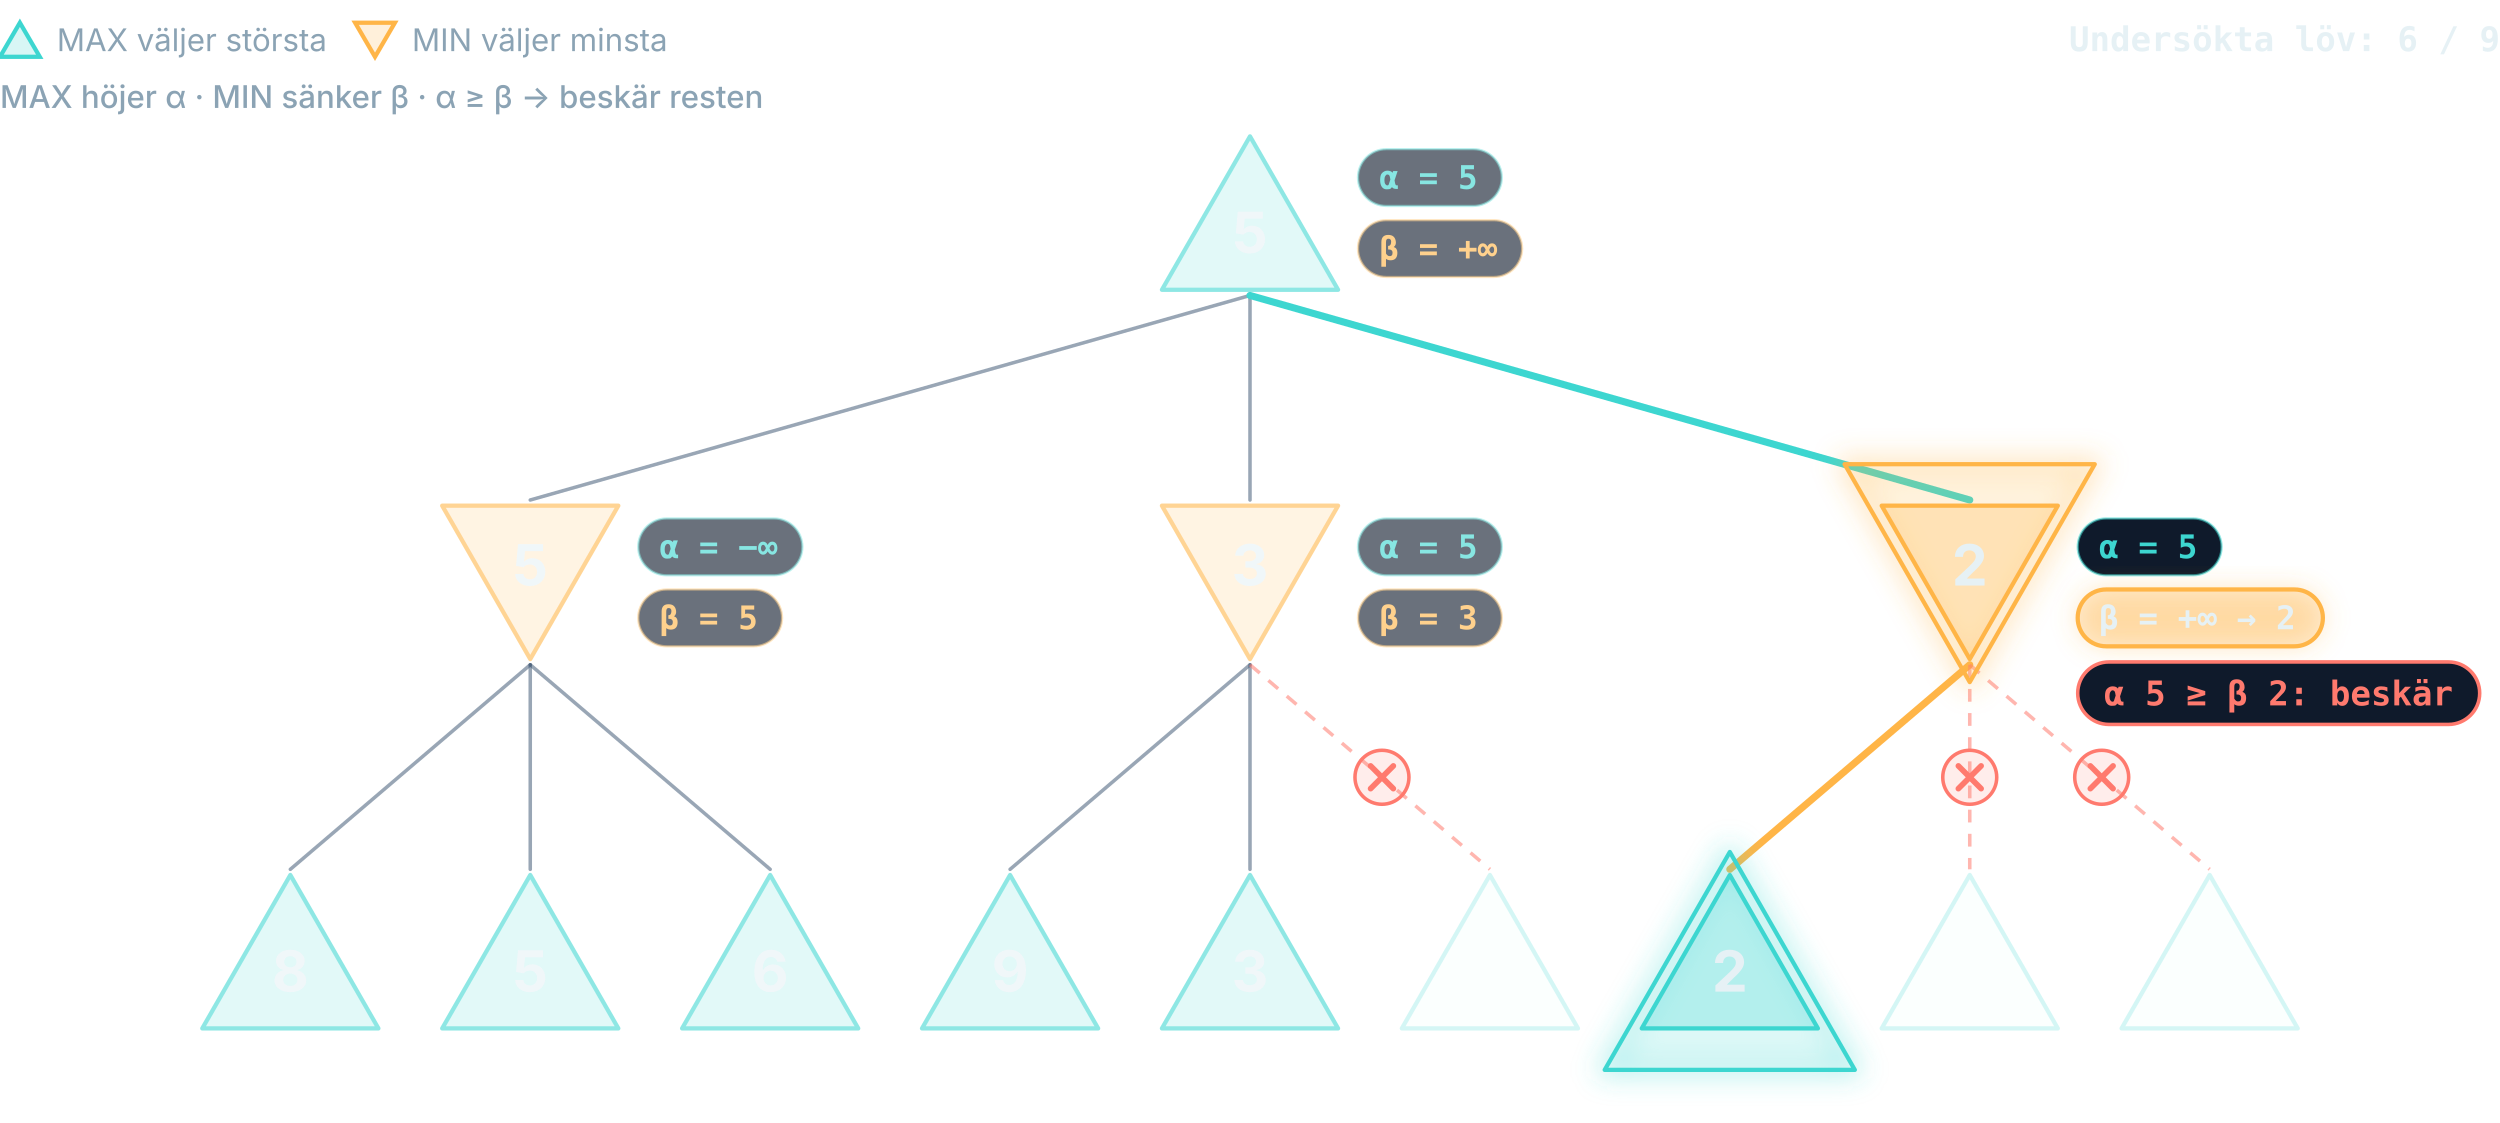
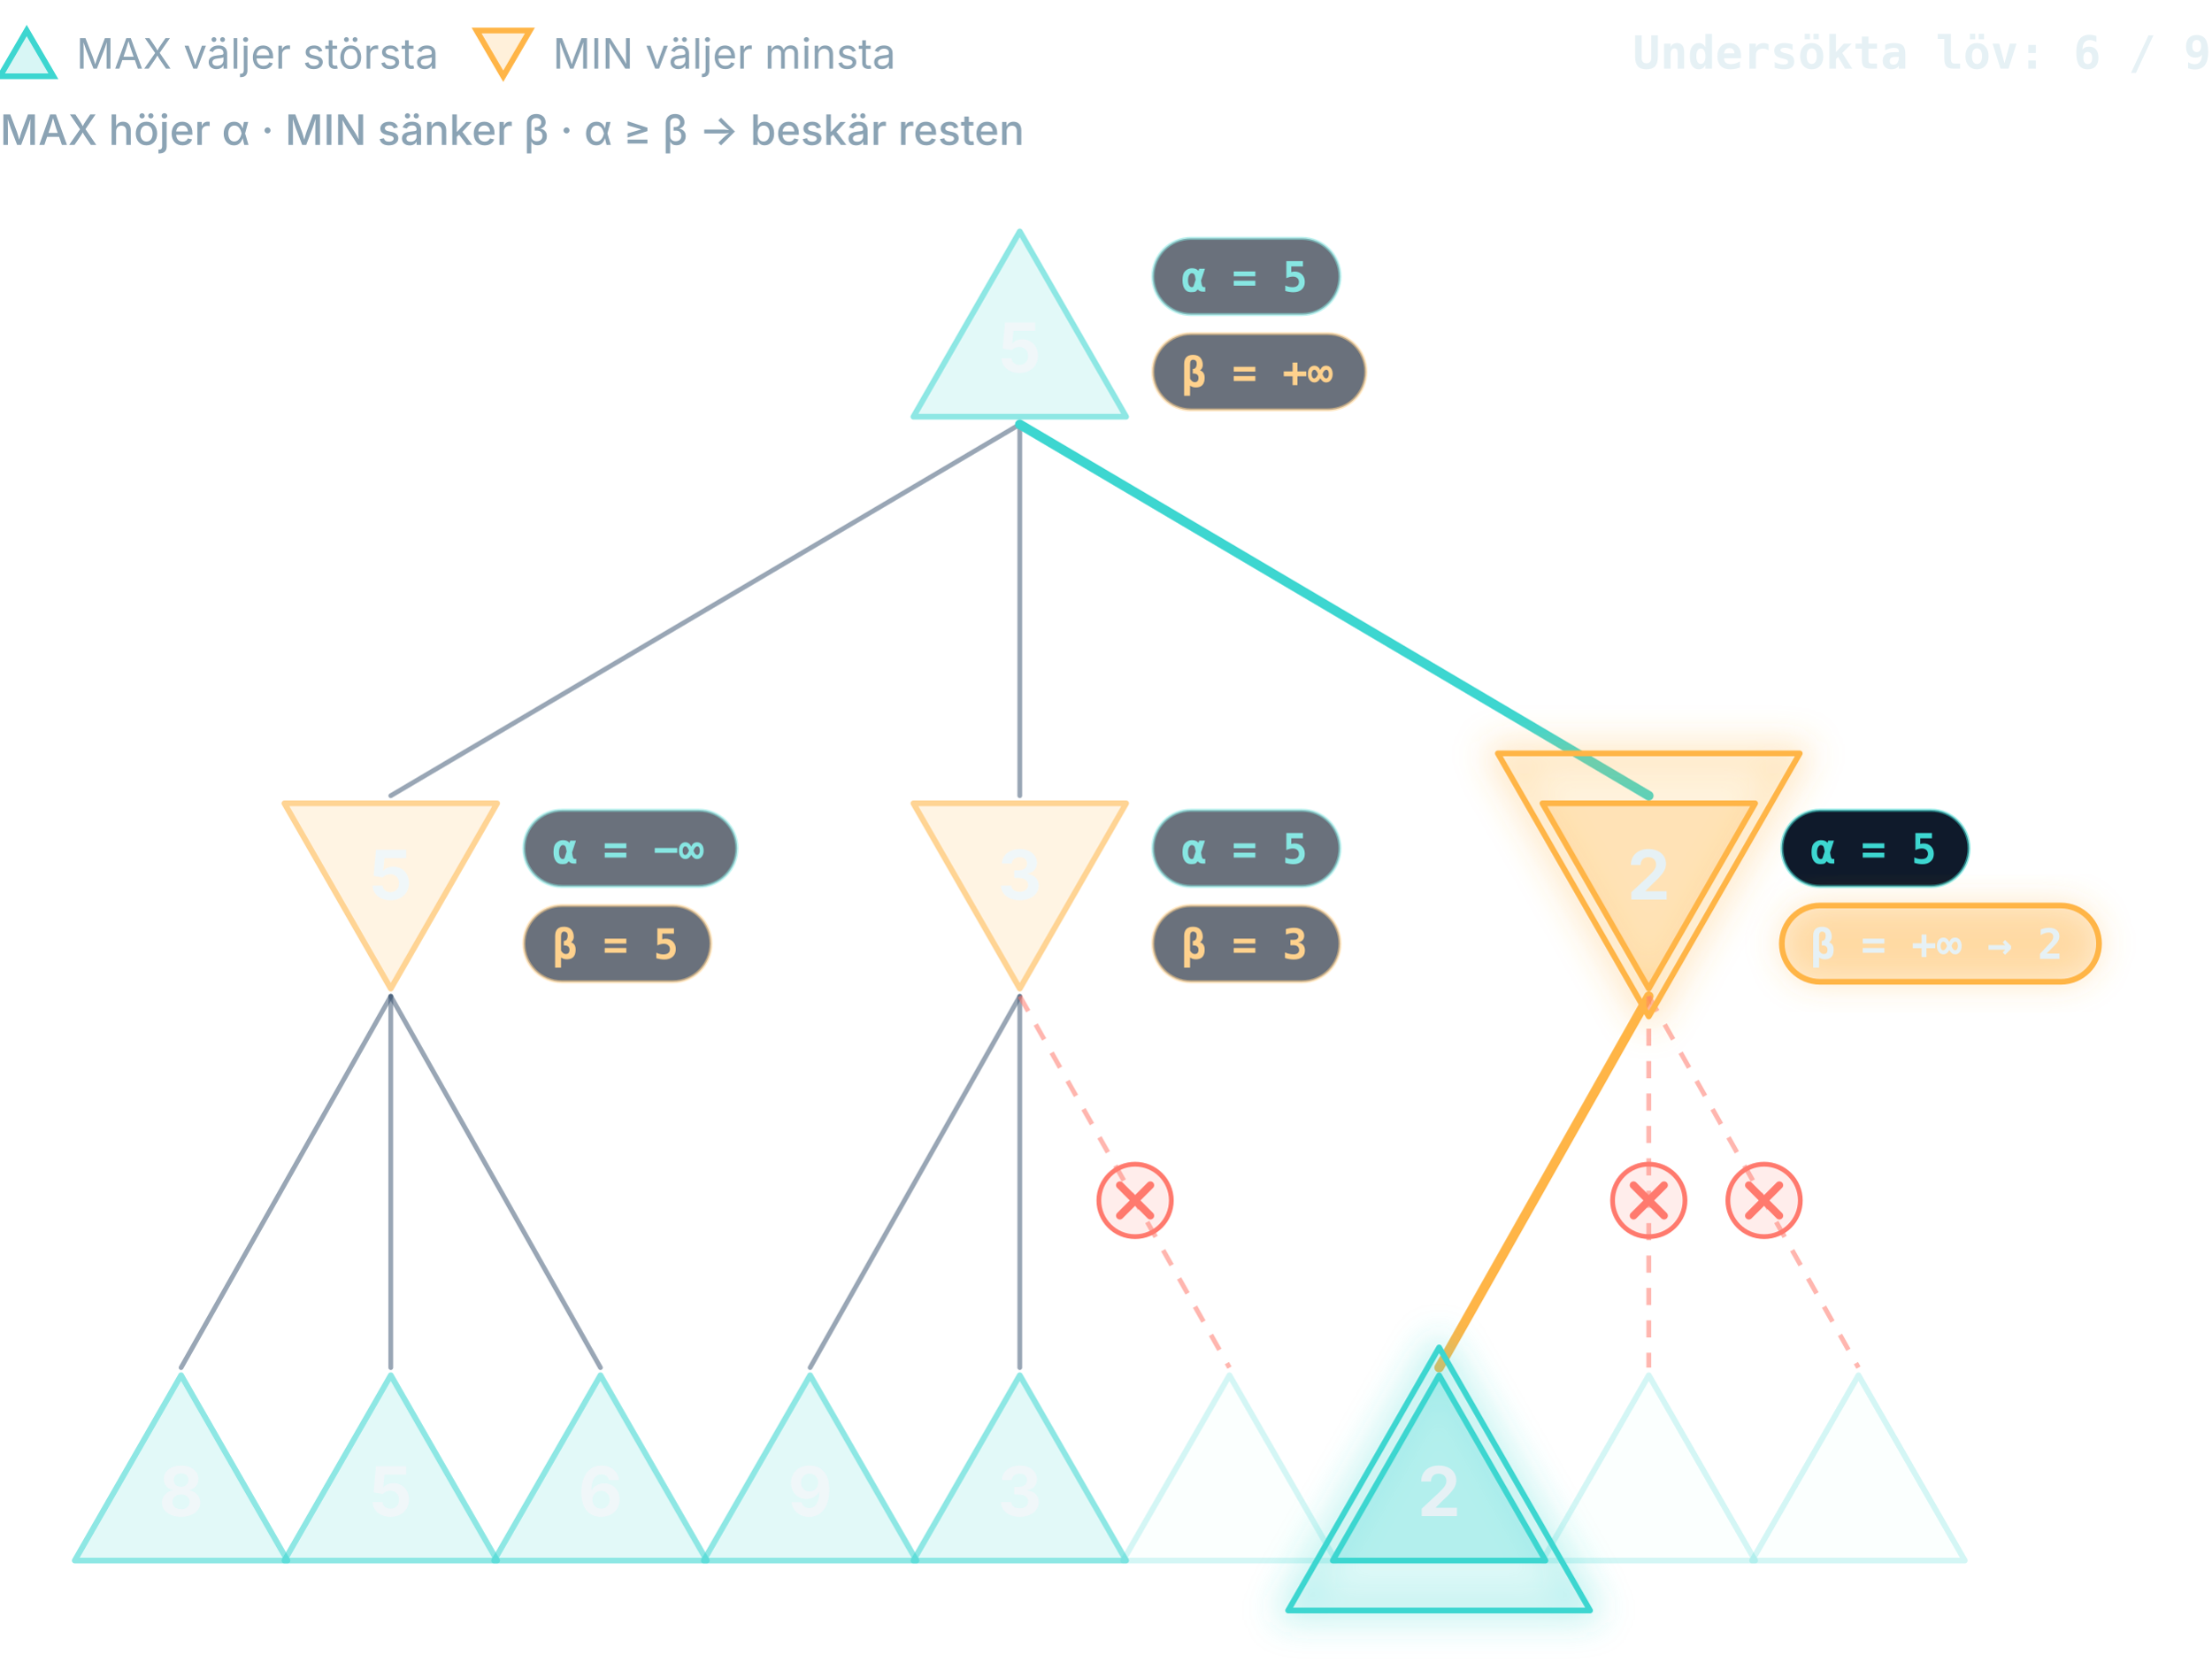
- <svg xmlns="http://www.w3.org/2000/svg" viewBox="0 0 1760 790" width="1760" height="790" role="img">
+ <svg xmlns="http://www.w3.org/2000/svg" viewBox="0 0 1160 880" width="1160" height="880" role="img">
  <defs>
    <filter id="glow" x="-40%" y="-40%" width="180%" height="180%">
      <feGaussianBlur stdDeviation="9" />
    </filter>
    <filter id="soft" x="-20%" y="-20%" width="140%" height="140%">
      <feGaussianBlur stdDeviation="4" />
    </filter>
  </defs>
  <g transform="translate(0,30)">
    <polygon points="14,-14 28,10 0,10" fill="#3DD6D0" fill-opacity=".2" stroke="#3DD6D0" stroke-width="3" />
    <text x="40.0" y="6.0" font-family="'IBM Plex Sans','Segoe UI',Inter,Helvetica,Arial,sans-serif" font-size="22" font-weight="400" fill="#8BA3B4" text-anchor="start">MAX väljer största</text>
    <polygon points="250,-14 278,-14 264,10" fill="#FFB547" fill-opacity=".2" stroke="#FFB547" stroke-width="3" />
    <text x="290.0" y="6.0" font-family="'IBM Plex Sans','Segoe UI',Inter,Helvetica,Arial,sans-serif" font-size="22" font-weight="400" fill="#8BA3B4" text-anchor="start">MIN väljer minsta</text>
  </g>
-   <text x="1760.0" y="36.0" font-family="'IBM Plex Mono','SFMono-Regular',Menlo,Consolas,monospace" font-size="24" font-weight="600" fill="#E6F1F5" text-anchor="end">Undersökta löv: 6 / 9</text>
-   <path data-edge="r0:r00" d="M373.3,468.0L204.4,612.0" stroke="#3B5572" stroke-width="2.5" stroke-linecap="round" fill="none" opacity="0.52" />
-   <path data-edge="r0:r01" d="M373.3,468.0L373.3,612.0" stroke="#3B5572" stroke-width="2.5" stroke-linecap="round" fill="none" opacity="0.52" />
-   <path data-edge="r0:r02" d="M373.3,468.0L542.2,612.0" stroke="#3B5572" stroke-width="2.5" stroke-linecap="round" fill="none" opacity="0.52" />
-   <path data-edge="r:r0" d="M880.0,208.0L373.3,352.0" stroke="#3B5572" stroke-width="2.5" stroke-linecap="round" fill="none" opacity="0.52" />
-   <path data-edge="r1:r10" d="M880.0,468.0L711.1,612.0" stroke="#3B5572" stroke-width="2.5" stroke-linecap="round" fill="none" opacity="0.52" />
-   <path data-edge="r1:r11" d="M880.0,468.0L880.0,612.0" stroke="#3B5572" stroke-width="2.5" stroke-linecap="round" fill="none" opacity="0.52" />
-   <path data-edge="r1:r12" d="M880.0,468.0L1048.9,612.0" stroke="#FF7A6E" stroke-width="2.5" stroke-dasharray="9 8" opacity="0.55" />
+   <text x="1160.0" y="36.0" font-family="'IBM Plex Mono','SFMono-Regular',Menlo,Consolas,monospace" font-size="24" font-weight="600" fill="#E6F1F5" text-anchor="end">Undersökta löv: 6 / 9</text>
+   <path data-edge="r0:r00" d="M205.0,522.6L95.0,717.4" stroke="#3B5572" stroke-width="2.5" stroke-linecap="round" fill="none" opacity="0.52" />
+   <path data-edge="r0:r01" d="M205.0,522.6L205.0,717.4" stroke="#3B5572" stroke-width="2.5" stroke-linecap="round" fill="none" opacity="0.52" />
+   <path data-edge="r0:r02" d="M205.0,522.6L315.0,717.4" stroke="#3B5572" stroke-width="2.5" stroke-linecap="round" fill="none" opacity="0.52" />
+   <path data-edge="r:r0" d="M535.0,222.6L205.0,417.4" stroke="#3B5572" stroke-width="2.5" stroke-linecap="round" fill="none" opacity="0.52" />
+   <path data-edge="r1:r10" d="M535.0,522.6L425.0,717.4" stroke="#3B5572" stroke-width="2.5" stroke-linecap="round" fill="none" opacity="0.52" />
+   <path data-edge="r1:r11" d="M535.0,522.6L535.0,717.4" stroke="#3B5572" stroke-width="2.5" stroke-linecap="round" fill="none" opacity="0.52" />
+   <path data-edge="r1:r12" d="M535.0,522.6L645.0,717.4" stroke="#FF7A6E" stroke-width="2.5" stroke-dasharray="9 8" opacity="0.55" />
  <g data-cut="r12">
-     <circle cx="972.9" cy="547.2" r="19" fill="#FF7A6E" fill-opacity=".14" stroke="#FF7A6E" stroke-width="2.5" />
-     <path d="M964.9,539.2L980.9,555.2M980.9,539.2L964.9,555.2" stroke="#FF7A6E" stroke-width="4" stroke-linecap="round" />
+     <circle cx="595.5" cy="629.7" r="19" fill="#FF7A6E" fill-opacity=".14" stroke="#FF7A6E" stroke-width="2.5" />
+     <path d="M587.5,621.7L603.5,637.7M603.5,621.7L587.5,637.7" stroke="#FF7A6E" stroke-width="4" stroke-linecap="round" />
  </g>
-   <path data-edge="r:r1" d="M880.0,208.0L880.0,352.0" stroke="#3B5572" stroke-width="2.5" stroke-linecap="round" fill="none" opacity="0.52" />
-   <path data-edge="r2:r20" d="M1386.7,468.0L1217.8,612.0" stroke="#FFB547" stroke-width="5" stroke-linecap="round" fill="none" opacity="1" />
-   <path data-edge="r2:r21" d="M1386.7,468.0L1386.7,612.0" stroke="#FF7A6E" stroke-width="2.5" stroke-dasharray="9 8" opacity="0.55" />
+   <path data-edge="r:r1" d="M535.0,222.6L535.0,417.4" stroke="#3B5572" stroke-width="2.5" stroke-linecap="round" fill="none" opacity="0.52" />
+   <path data-edge="r2:r20" d="M865.0,522.6L755.0,717.4" stroke="#FFB547" stroke-width="5" stroke-linecap="round" fill="none" opacity="1" />
+   <path data-edge="r2:r21" d="M865.0,522.6L865.0,717.4" stroke="#FF7A6E" stroke-width="2.5" stroke-dasharray="9 8" opacity="0.55" />
  <g data-cut="r21">
-     <circle cx="1386.7" cy="547.2" r="19" fill="#FF7A6E" fill-opacity=".14" stroke="#FF7A6E" stroke-width="2.5" />
-     <path d="M1378.7,539.2L1394.7,555.2M1394.7,539.2L1378.7,555.2" stroke="#FF7A6E" stroke-width="4" stroke-linecap="round" />
+     <circle cx="865.0" cy="629.7" r="19" fill="#FF7A6E" fill-opacity=".14" stroke="#FF7A6E" stroke-width="2.5" />
+     <path d="M857.0,621.7L873.0,637.7M873.0,621.7L857.0,637.7" stroke="#FF7A6E" stroke-width="4" stroke-linecap="round" />
  </g>
-   <path data-edge="r2:r22" d="M1386.7,468.0L1555.6,612.0" stroke="#FF7A6E" stroke-width="2.5" stroke-dasharray="9 8" opacity="0.55" />
+   <path data-edge="r2:r22" d="M865.0,522.6L975.0,717.4" stroke="#FF7A6E" stroke-width="2.5" stroke-dasharray="9 8" opacity="0.55" />
  <g data-cut="r22">
-     <circle cx="1479.6" cy="547.2" r="19" fill="#FF7A6E" fill-opacity=".14" stroke="#FF7A6E" stroke-width="2.5" />
-     <path d="M1471.6,539.2L1487.6,555.2M1487.6,539.2L1471.6,555.2" stroke="#FF7A6E" stroke-width="4" stroke-linecap="round" />
+     <circle cx="925.5" cy="629.7" r="19" fill="#FF7A6E" fill-opacity=".14" stroke="#FF7A6E" stroke-width="2.5" />
+     <path d="M917.5,621.7L933.5,637.7M933.5,621.7L917.5,637.7" stroke="#FF7A6E" stroke-width="4" stroke-linecap="round" />
  </g>
-   <path data-edge="r:r2" d="M880.0,208.0L1386.7,352.0" stroke="#3DD6D0" stroke-width="5" stroke-linecap="round" fill="none" opacity="1" />
-   <polygon points="1298.6,326.8 1474.7,326.8 1386.7,480.2" fill="#FFB547" fill-opacity=".14" stroke="#FFB547" stroke-width="12" stroke-opacity=".28" stroke-linejoin="round" filter="url(#glow)" />
-   <polygon data-focus-node="r2" points="1298.6,326.8 1474.7,326.8 1386.7,480.2" fill="#FFB547" fill-opacity=".05" stroke="#FFB547" stroke-width="3" stroke-linejoin="round" />
-   <polygon points="1217.8,599.8 1305.8,753.2 1129.7,753.2" fill="#3DD6D0" fill-opacity=".14" stroke="#3DD6D0" stroke-width="12" stroke-opacity=".28" stroke-linejoin="round" filter="url(#glow)" />
-   <polygon data-focus-node="r20" points="1217.8,599.8 1305.8,753.2 1129.7,753.2" fill="#3DD6D0" fill-opacity=".05" stroke="#3DD6D0" stroke-width="3" stroke-linejoin="round" />
+   <path data-edge="r:r2" d="M535.0,222.6L865.0,417.4" stroke="#3DD6D0" stroke-width="5" stroke-linecap="round" fill="none" opacity="1" />
+   <polygon points="785.8,395.2 944.2,395.2 865.0,533.2" fill="#FFB547" fill-opacity=".14" stroke="#FFB547" stroke-width="12" stroke-opacity=".28" stroke-linejoin="round" filter="url(#glow)" />
+   <polygon data-focus-node="r2" points="785.8,395.2 944.2,395.2 865.0,533.2" fill="#FFB547" fill-opacity=".05" stroke="#FFB547" stroke-width="3" stroke-linejoin="round" />
+   <polygon points="755.0,706.8 834.2,844.8 675.8,844.8" fill="#3DD6D0" fill-opacity=".14" stroke="#3DD6D0" stroke-width="12" stroke-opacity=".28" stroke-linejoin="round" filter="url(#glow)" />
+   <polygon data-focus-node="r20" points="755.0,706.8 834.2,844.8 675.8,844.8" fill="#3DD6D0" fill-opacity=".05" stroke="#3DD6D0" stroke-width="3" stroke-linejoin="round" />
  <g data-node="r00" opacity="0.58">
-     <polygon points="204.4,616.0 266.4,724.0 142.4,724.0" fill="#3DD6D0" fill-opacity="0.26" stroke="#3DD6D0" stroke-width="3" stroke-linejoin="round" />
-     <text x="204.4" y="698.1" font-family="'IBM Plex Sans','Segoe UI',Inter,Helvetica,Arial,sans-serif" font-size="40.0" font-weight="700" fill="#E6F1F5" text-anchor="middle">8</text>
+     <polygon points="95.0,721.4 150.8,818.6 39.2,818.6" fill="#3DD6D0" fill-opacity="0.26" stroke="#3DD6D0" stroke-width="3" stroke-linejoin="round" />
+     <text x="95.0" y="795.3" font-family="'IBM Plex Sans','Segoe UI',Inter,Helvetica,Arial,sans-serif" font-size="36.0" font-weight="700" fill="#E6F1F5" text-anchor="middle">8</text>
  </g>
  <g data-node="r01" opacity="0.58">
-     <polygon points="373.3,616.0 435.3,724.0 311.3,724.0" fill="#3DD6D0" fill-opacity="0.26" stroke="#3DD6D0" stroke-width="3" stroke-linejoin="round" />
-     <text x="373.3" y="698.1" font-family="'IBM Plex Sans','Segoe UI',Inter,Helvetica,Arial,sans-serif" font-size="40.0" font-weight="700" fill="#E6F1F5" text-anchor="middle">5</text>
+     <polygon points="205.0,721.4 260.8,818.6 149.2,818.6" fill="#3DD6D0" fill-opacity="0.26" stroke="#3DD6D0" stroke-width="3" stroke-linejoin="round" />
+     <text x="205.0" y="795.3" font-family="'IBM Plex Sans','Segoe UI',Inter,Helvetica,Arial,sans-serif" font-size="36.0" font-weight="700" fill="#E6F1F5" text-anchor="middle">5</text>
  </g>
  <g data-node="r02" opacity="0.58">
-     <polygon points="542.2,616.0 604.2,724.0 480.2,724.0" fill="#3DD6D0" fill-opacity="0.26" stroke="#3DD6D0" stroke-width="3" stroke-linejoin="round" />
-     <text x="542.2" y="698.1" font-family="'IBM Plex Sans','Segoe UI',Inter,Helvetica,Arial,sans-serif" font-size="40.0" font-weight="700" fill="#E6F1F5" text-anchor="middle">6</text>
+     <polygon points="315.0,721.4 370.8,818.6 259.2,818.6" fill="#3DD6D0" fill-opacity="0.26" stroke="#3DD6D0" stroke-width="3" stroke-linejoin="round" />
+     <text x="315.0" y="795.3" font-family="'IBM Plex Sans','Segoe UI',Inter,Helvetica,Arial,sans-serif" font-size="36.0" font-weight="700" fill="#E6F1F5" text-anchor="middle">6</text>
  </g>
  <g data-node="r0" opacity="0.58">
-     <polygon points="311.3,356.0 435.3,356.0 373.3,464.0" fill="#FFB547" fill-opacity="0.26" stroke="#FFB547" stroke-width="3" stroke-linejoin="round" />
-     <text x="373.3" y="412.2" font-family="'IBM Plex Sans','Segoe UI',Inter,Helvetica,Arial,sans-serif" font-size="40.0" font-weight="700" fill="#E6F1F5" text-anchor="middle">5</text>
+     <polygon points="149.2,421.4 260.8,421.4 205.0,518.6" fill="#FFB547" fill-opacity="0.26" stroke="#FFB547" stroke-width="3" stroke-linejoin="round" />
+     <text x="205.0" y="471.9" font-family="'IBM Plex Sans','Segoe UI',Inter,Helvetica,Arial,sans-serif" font-size="36.0" font-weight="700" fill="#E6F1F5" text-anchor="middle">5</text>
  </g>
  <g data-node="r10" opacity="0.58">
-     <polygon points="711.1,616.0 773.1,724.0 649.1,724.0" fill="#3DD6D0" fill-opacity="0.26" stroke="#3DD6D0" stroke-width="3" stroke-linejoin="round" />
-     <text x="711.1" y="698.1" font-family="'IBM Plex Sans','Segoe UI',Inter,Helvetica,Arial,sans-serif" font-size="40.0" font-weight="700" fill="#E6F1F5" text-anchor="middle">9</text>
+     <polygon points="425.0,721.4 480.8,818.6 369.2,818.6" fill="#3DD6D0" fill-opacity="0.26" stroke="#3DD6D0" stroke-width="3" stroke-linejoin="round" />
+     <text x="425.0" y="795.3" font-family="'IBM Plex Sans','Segoe UI',Inter,Helvetica,Arial,sans-serif" font-size="36.0" font-weight="700" fill="#E6F1F5" text-anchor="middle">9</text>
  </g>
  <g data-node="r11" opacity="0.58">
-     <polygon points="880.0,616.0 942.0,724.0 818.0,724.0" fill="#3DD6D0" fill-opacity="0.26" stroke="#3DD6D0" stroke-width="3" stroke-linejoin="round" />
-     <text x="880.0" y="698.1" font-family="'IBM Plex Sans','Segoe UI',Inter,Helvetica,Arial,sans-serif" font-size="40.0" font-weight="700" fill="#E6F1F5" text-anchor="middle">3</text>
+     <polygon points="535.0,721.4 590.8,818.6 479.2,818.6" fill="#3DD6D0" fill-opacity="0.26" stroke="#3DD6D0" stroke-width="3" stroke-linejoin="round" />
+     <text x="535.0" y="795.3" font-family="'IBM Plex Sans','Segoe UI',Inter,Helvetica,Arial,sans-serif" font-size="36.0" font-weight="700" fill="#E6F1F5" text-anchor="middle">3</text>
  </g>
  <g data-node="r12" opacity="0.22">
-     <polygon points="1048.9,616.0 1110.9,724.0 986.9,724.0" fill="#3DD6D0" fill-opacity="0.1" stroke="#3DD6D0" stroke-width="3" stroke-linejoin="round" />
+     <polygon points="645.0,721.4 700.8,818.6 589.2,818.6" fill="#3DD6D0" fill-opacity="0.1" stroke="#3DD6D0" stroke-width="3" stroke-linejoin="round" />
  </g>
  <g data-node="r1" opacity="0.58">
-     <polygon points="818.0,356.0 942.0,356.0 880.0,464.0" fill="#FFB547" fill-opacity="0.26" stroke="#FFB547" stroke-width="3" stroke-linejoin="round" />
-     <text x="880.0" y="412.2" font-family="'IBM Plex Sans','Segoe UI',Inter,Helvetica,Arial,sans-serif" font-size="40.0" font-weight="700" fill="#E6F1F5" text-anchor="middle">3</text>
+     <polygon points="479.2,421.4 590.8,421.4 535.0,518.6" fill="#FFB547" fill-opacity="0.26" stroke="#FFB547" stroke-width="3" stroke-linejoin="round" />
+     <text x="535.0" y="471.9" font-family="'IBM Plex Sans','Segoe UI',Inter,Helvetica,Arial,sans-serif" font-size="36.0" font-weight="700" fill="#E6F1F5" text-anchor="middle">3</text>
  </g>
  <g data-node="r20" opacity="1">
-     <polygon points="1217.8,616.0 1279.8,724.0 1155.8,724.0" fill="#3DD6D0" fill-opacity="0.26" stroke="#3DD6D0" stroke-width="3" stroke-linejoin="round" />
-     <text x="1217.8" y="698.1" font-family="'IBM Plex Sans','Segoe UI',Inter,Helvetica,Arial,sans-serif" font-size="40.0" font-weight="700" fill="#E6F1F5" text-anchor="middle">2</text>
+     <polygon points="755.0,721.4 810.8,818.6 699.2,818.6" fill="#3DD6D0" fill-opacity="0.26" stroke="#3DD6D0" stroke-width="3" stroke-linejoin="round" />
+     <text x="755.0" y="795.3" font-family="'IBM Plex Sans','Segoe UI',Inter,Helvetica,Arial,sans-serif" font-size="36.0" font-weight="700" fill="#E6F1F5" text-anchor="middle">2</text>
  </g>
  <g data-node="r21" opacity="0.22">
-     <polygon points="1386.7,616.0 1448.7,724.0 1324.7,724.0" fill="#3DD6D0" fill-opacity="0.1" stroke="#3DD6D0" stroke-width="3" stroke-linejoin="round" />
+     <polygon points="865.0,721.4 920.8,818.6 809.2,818.6" fill="#3DD6D0" fill-opacity="0.1" stroke="#3DD6D0" stroke-width="3" stroke-linejoin="round" />
  </g>
  <g data-node="r22" opacity="0.22">
-     <polygon points="1555.6,616.0 1617.6,724.0 1493.6,724.0" fill="#3DD6D0" fill-opacity="0.1" stroke="#3DD6D0" stroke-width="3" stroke-linejoin="round" />
+     <polygon points="975.0,721.4 1030.8,818.6 919.2,818.6" fill="#3DD6D0" fill-opacity="0.1" stroke="#3DD6D0" stroke-width="3" stroke-linejoin="round" />
  </g>
  <g data-node="r2" opacity="1">
-     <polygon points="1324.7,356.0 1448.7,356.0 1386.7,464.0" fill="#FFB547" fill-opacity="0.26" stroke="#FFB547" stroke-width="3" stroke-linejoin="round" />
-     <text x="1386.7" y="412.2" font-family="'IBM Plex Sans','Segoe UI',Inter,Helvetica,Arial,sans-serif" font-size="40.0" font-weight="700" fill="#E6F1F5" text-anchor="middle">2</text>
+     <polygon points="809.2,421.4 920.8,421.4 865.0,518.6" fill="#FFB547" fill-opacity="0.26" stroke="#FFB547" stroke-width="3" stroke-linejoin="round" />
+     <text x="865.0" y="471.9" font-family="'IBM Plex Sans','Segoe UI',Inter,Helvetica,Arial,sans-serif" font-size="36.0" font-weight="700" fill="#E6F1F5" text-anchor="middle">2</text>
  </g>
  <g data-node="r" opacity="0.58">
-     <polygon points="880.0,96.0 942.0,204.0 818.0,204.0" fill="#3DD6D0" fill-opacity="0.26" stroke="#3DD6D0" stroke-width="3" stroke-linejoin="round" />
-     <text x="880.0" y="178.1" font-family="'IBM Plex Sans','Segoe UI',Inter,Helvetica,Arial,sans-serif" font-size="40.0" font-weight="700" fill="#E6F1F5" text-anchor="middle">5</text>
+     <polygon points="535.0,121.4 590.8,218.6 479.2,218.6" fill="#3DD6D0" fill-opacity="0.26" stroke="#3DD6D0" stroke-width="3" stroke-linejoin="round" />
+     <text x="535.0" y="195.3" font-family="'IBM Plex Sans','Segoe UI',Inter,Helvetica,Arial,sans-serif" font-size="36.0" font-weight="700" fill="#E6F1F5" text-anchor="middle">5</text>
  </g>
  <g data-bounds="r" opacity="0.62">
-     <rect x="956.0" y="105.0" width="101.3" height="40" rx="20" fill="#0F1A2B" fill-opacity="1" stroke="#3DD6D0" stroke-opacity="0.55" stroke-width="1.6" />
-     <text x="971.0" y="133.0" font-family="'IBM Plex Mono','SFMono-Regular',Menlo,Consolas,monospace" font-size="23" font-weight="600" fill="#3DD6D0" text-anchor="start">α = 5</text>
-     <rect x="956.0" y="155.0" width="115.6" height="40" rx="20" fill="#0F1A2B" fill-opacity="1" stroke="#FFB547" stroke-opacity="0.55" stroke-width="1.6" />
-     <text x="971.0" y="183.0" font-family="'IBM Plex Mono','SFMono-Regular',Menlo,Consolas,monospace" font-size="23" font-weight="600" fill="#FFB547" text-anchor="start">β = +∞</text>
+     <rect x="604.8" y="125.0" width="98.2" height="40" rx="20" fill="#0F1A2B" fill-opacity="1" stroke="#3DD6D0" stroke-opacity="0.55" stroke-width="1.6" />
+     <text x="619.8" y="153.0" font-family="'IBM Plex Mono','SFMono-Regular',Menlo,Consolas,monospace" font-size="22" font-weight="600" fill="#3DD6D0" text-anchor="start">α = 5</text>
+     <rect x="604.8" y="175.0" width="111.8" height="40" rx="20" fill="#0F1A2B" fill-opacity="1" stroke="#FFB547" stroke-opacity="0.55" stroke-width="1.6" />
+     <text x="619.8" y="203.0" font-family="'IBM Plex Mono','SFMono-Regular',Menlo,Consolas,monospace" font-size="22" font-weight="600" fill="#FFB547" text-anchor="start">β = +∞</text>
  </g>
  <g data-bounds="r0" opacity="0.62">
-     <rect x="449.3" y="365.0" width="115.6" height="40" rx="20" fill="#0F1A2B" fill-opacity="1" stroke="#3DD6D0" stroke-opacity="0.55" stroke-width="1.6" />
-     <text x="464.3" y="393.0" font-family="'IBM Plex Mono','SFMono-Regular',Menlo,Consolas,monospace" font-size="23" font-weight="600" fill="#3DD6D0" text-anchor="start">α = −∞</text>
-     <rect x="449.3" y="415.0" width="101.3" height="40" rx="20" fill="#0F1A2B" fill-opacity="1" stroke="#FFB547" stroke-opacity="0.55" stroke-width="1.6" />
-     <text x="464.3" y="443.0" font-family="'IBM Plex Mono','SFMono-Regular',Menlo,Consolas,monospace" font-size="23" font-weight="600" fill="#FFB547" text-anchor="start">β = 5</text>
+     <rect x="274.8" y="425.0" width="111.8" height="40" rx="20" fill="#0F1A2B" fill-opacity="1" stroke="#3DD6D0" stroke-opacity="0.55" stroke-width="1.6" />
+     <text x="289.8" y="453.0" font-family="'IBM Plex Mono','SFMono-Regular',Menlo,Consolas,monospace" font-size="22" font-weight="600" fill="#3DD6D0" text-anchor="start">α = −∞</text>
+     <rect x="274.8" y="475.0" width="98.2" height="40" rx="20" fill="#0F1A2B" fill-opacity="1" stroke="#FFB547" stroke-opacity="0.55" stroke-width="1.6" />
+     <text x="289.8" y="503.0" font-family="'IBM Plex Mono','SFMono-Regular',Menlo,Consolas,monospace" font-size="22" font-weight="600" fill="#FFB547" text-anchor="start">β = 5</text>
  </g>
  <g data-bounds="r1" opacity="0.62">
-     <rect x="956.0" y="365.0" width="101.3" height="40" rx="20" fill="#0F1A2B" fill-opacity="1" stroke="#3DD6D0" stroke-opacity="0.55" stroke-width="1.6" />
-     <text x="971.0" y="393.0" font-family="'IBM Plex Mono','SFMono-Regular',Menlo,Consolas,monospace" font-size="23" font-weight="600" fill="#3DD6D0" text-anchor="start">α = 5</text>
-     <rect x="956.0" y="415.0" width="101.3" height="40" rx="20" fill="#0F1A2B" fill-opacity="1" stroke="#FFB547" stroke-opacity="0.55" stroke-width="1.6" />
-     <text x="971.0" y="443.0" font-family="'IBM Plex Mono','SFMono-Regular',Menlo,Consolas,monospace" font-size="23" font-weight="600" fill="#FFB547" text-anchor="start">β = 3</text>
+     <rect x="604.8" y="425.0" width="98.2" height="40" rx="20" fill="#0F1A2B" fill-opacity="1" stroke="#3DD6D0" stroke-opacity="0.55" stroke-width="1.6" />
+     <text x="619.8" y="453.0" font-family="'IBM Plex Mono','SFMono-Regular',Menlo,Consolas,monospace" font-size="22" font-weight="600" fill="#3DD6D0" text-anchor="start">α = 5</text>
+     <rect x="604.8" y="475.0" width="98.2" height="40" rx="20" fill="#0F1A2B" fill-opacity="1" stroke="#FFB547" stroke-opacity="0.55" stroke-width="1.6" />
+     <text x="619.8" y="503.0" font-family="'IBM Plex Mono','SFMono-Regular',Menlo,Consolas,monospace" font-size="22" font-weight="600" fill="#FFB547" text-anchor="start">β = 3</text>
  </g>
  <g data-bounds="r2" opacity="1">
-     <rect x="1462.7" y="365.0" width="101.3" height="40" rx="20" fill="#0F1A2B" fill-opacity="1" stroke="#3DD6D0" stroke-opacity="0.55" stroke-width="1.6" />
-     <text x="1477.7" y="393.0" font-family="'IBM Plex Mono','SFMono-Regular',Menlo,Consolas,monospace" font-size="23" font-weight="600" fill="#3DD6D0" text-anchor="start">α = 5</text>
-     <rect x="1462.7" y="415.0" width="172.6" height="40" rx="20" fill="#FFB547" fill-opacity=".35" filter="url(#glow)" />
-     <rect x="1462.7" y="415.0" width="172.6" height="40" rx="20" fill="#FFB547" fill-opacity="0.22" stroke="#FFB547" stroke-opacity="1" stroke-width="3" />
-     <text x="1477.7" y="443.0" font-family="'IBM Plex Mono','SFMono-Regular',Menlo,Consolas,monospace" font-size="23" font-weight="700" fill="#E6F1F5" text-anchor="start">β = +∞ → 2</text>
+     <rect x="934.8" y="425.0" width="98.2" height="40" rx="20" fill="#0F1A2B" fill-opacity="1" stroke="#3DD6D0" stroke-opacity="0.55" stroke-width="1.6" />
+     <text x="949.8" y="453.0" font-family="'IBM Plex Mono','SFMono-Regular',Menlo,Consolas,monospace" font-size="22" font-weight="600" fill="#3DD6D0" text-anchor="start">α = 5</text>
+     <rect x="934.8" y="475.0" width="166.4" height="40" rx="20" fill="#FFB547" fill-opacity=".35" filter="url(#glow)" />
+     <rect x="934.8" y="475.0" width="166.4" height="40" rx="20" fill="#FFB547" fill-opacity="0.22" stroke="#FFB547" stroke-opacity="1" stroke-width="3" />
+     <text x="949.8" y="503.0" font-family="'IBM Plex Mono','SFMono-Regular',Menlo,Consolas,monospace" font-size="22" font-weight="700" fill="#E6F1F5" text-anchor="start">β = +∞ → 2</text>
  </g>
  <text x="0.0" y="76.0" font-family="'IBM Plex Sans','Segoe UI',Inter,Helvetica,Arial,sans-serif" font-size="22" font-weight="500" fill="#8BA3B4" text-anchor="start">MAX höjer α  ·  MIN sänker β  ·  α ≥ β → beskär resten</text>
-   <rect x="1462.7" y="466.0" width="283.0" height="44.0" rx="22.0" fill="#0F1A2B" stroke="#FF7A6E" stroke-width="2.5" />
-   <text x="1604.1" y="496.6" font-family="'IBM Plex Mono','SFMono-Regular',Menlo,Consolas,monospace" font-size="24" font-weight="600" fill="#FF7A6E" text-anchor="middle">α 5 ≥ β 2: beskär</text>
</svg>
